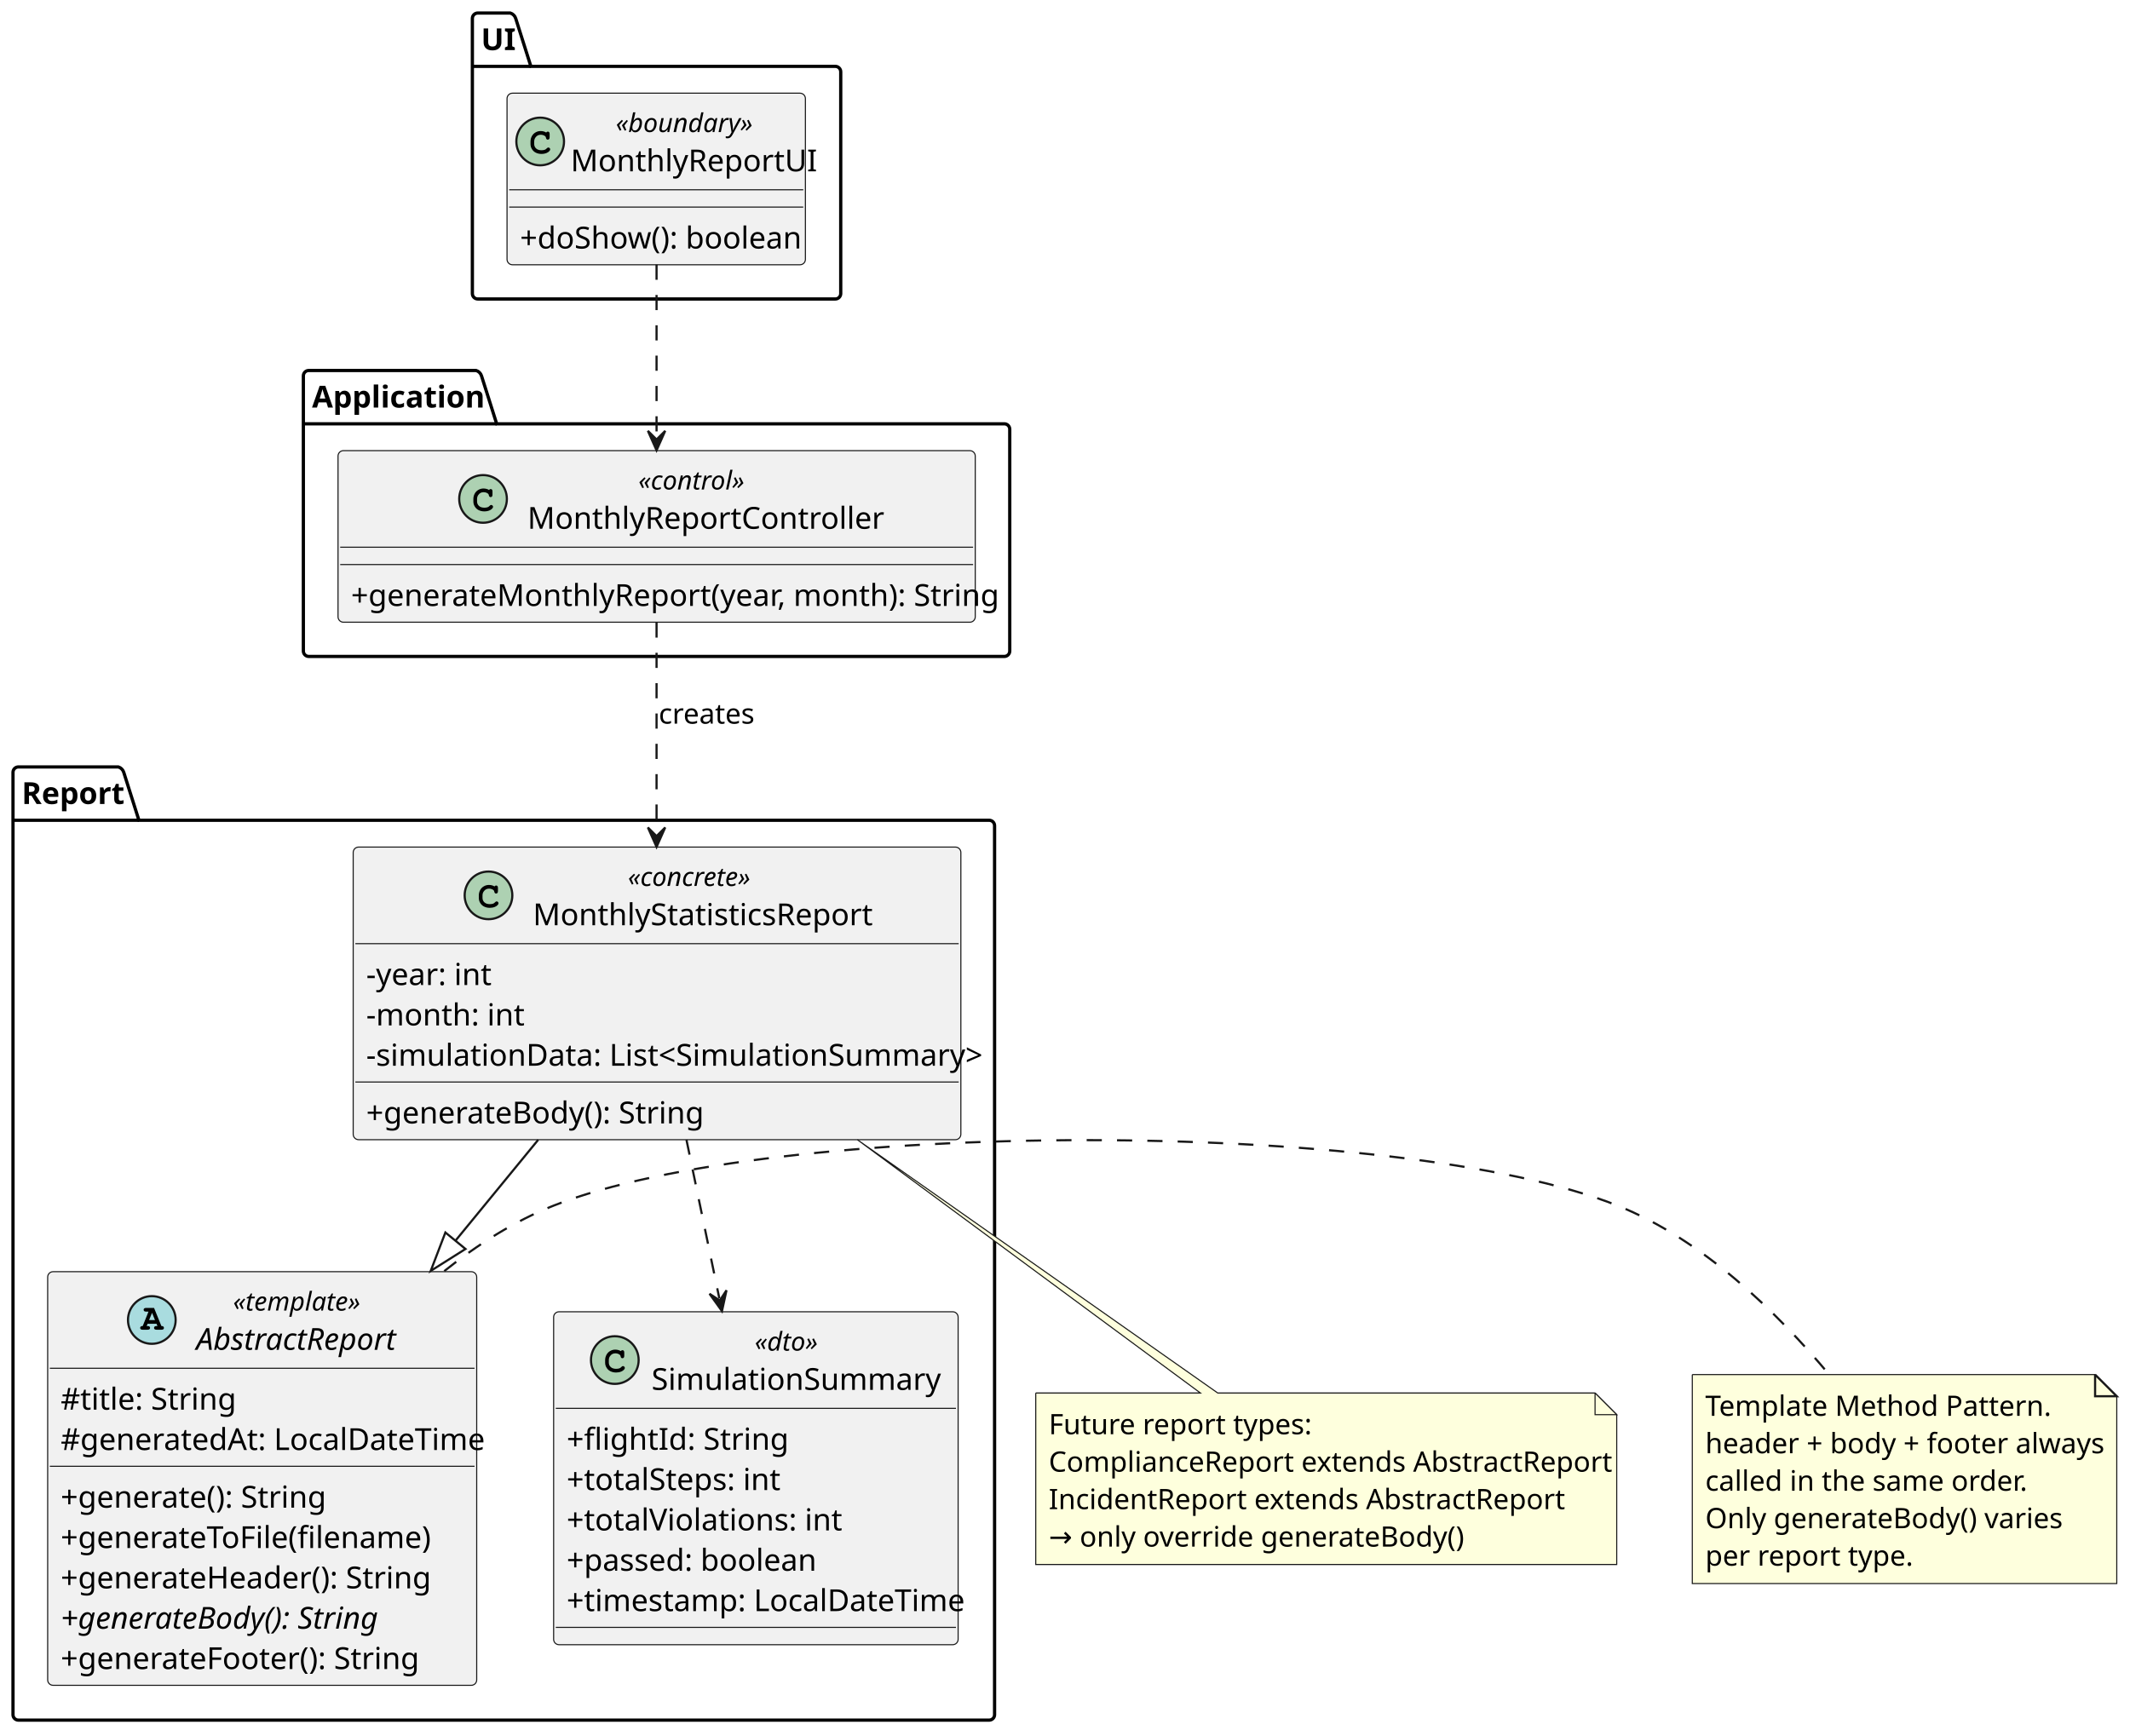
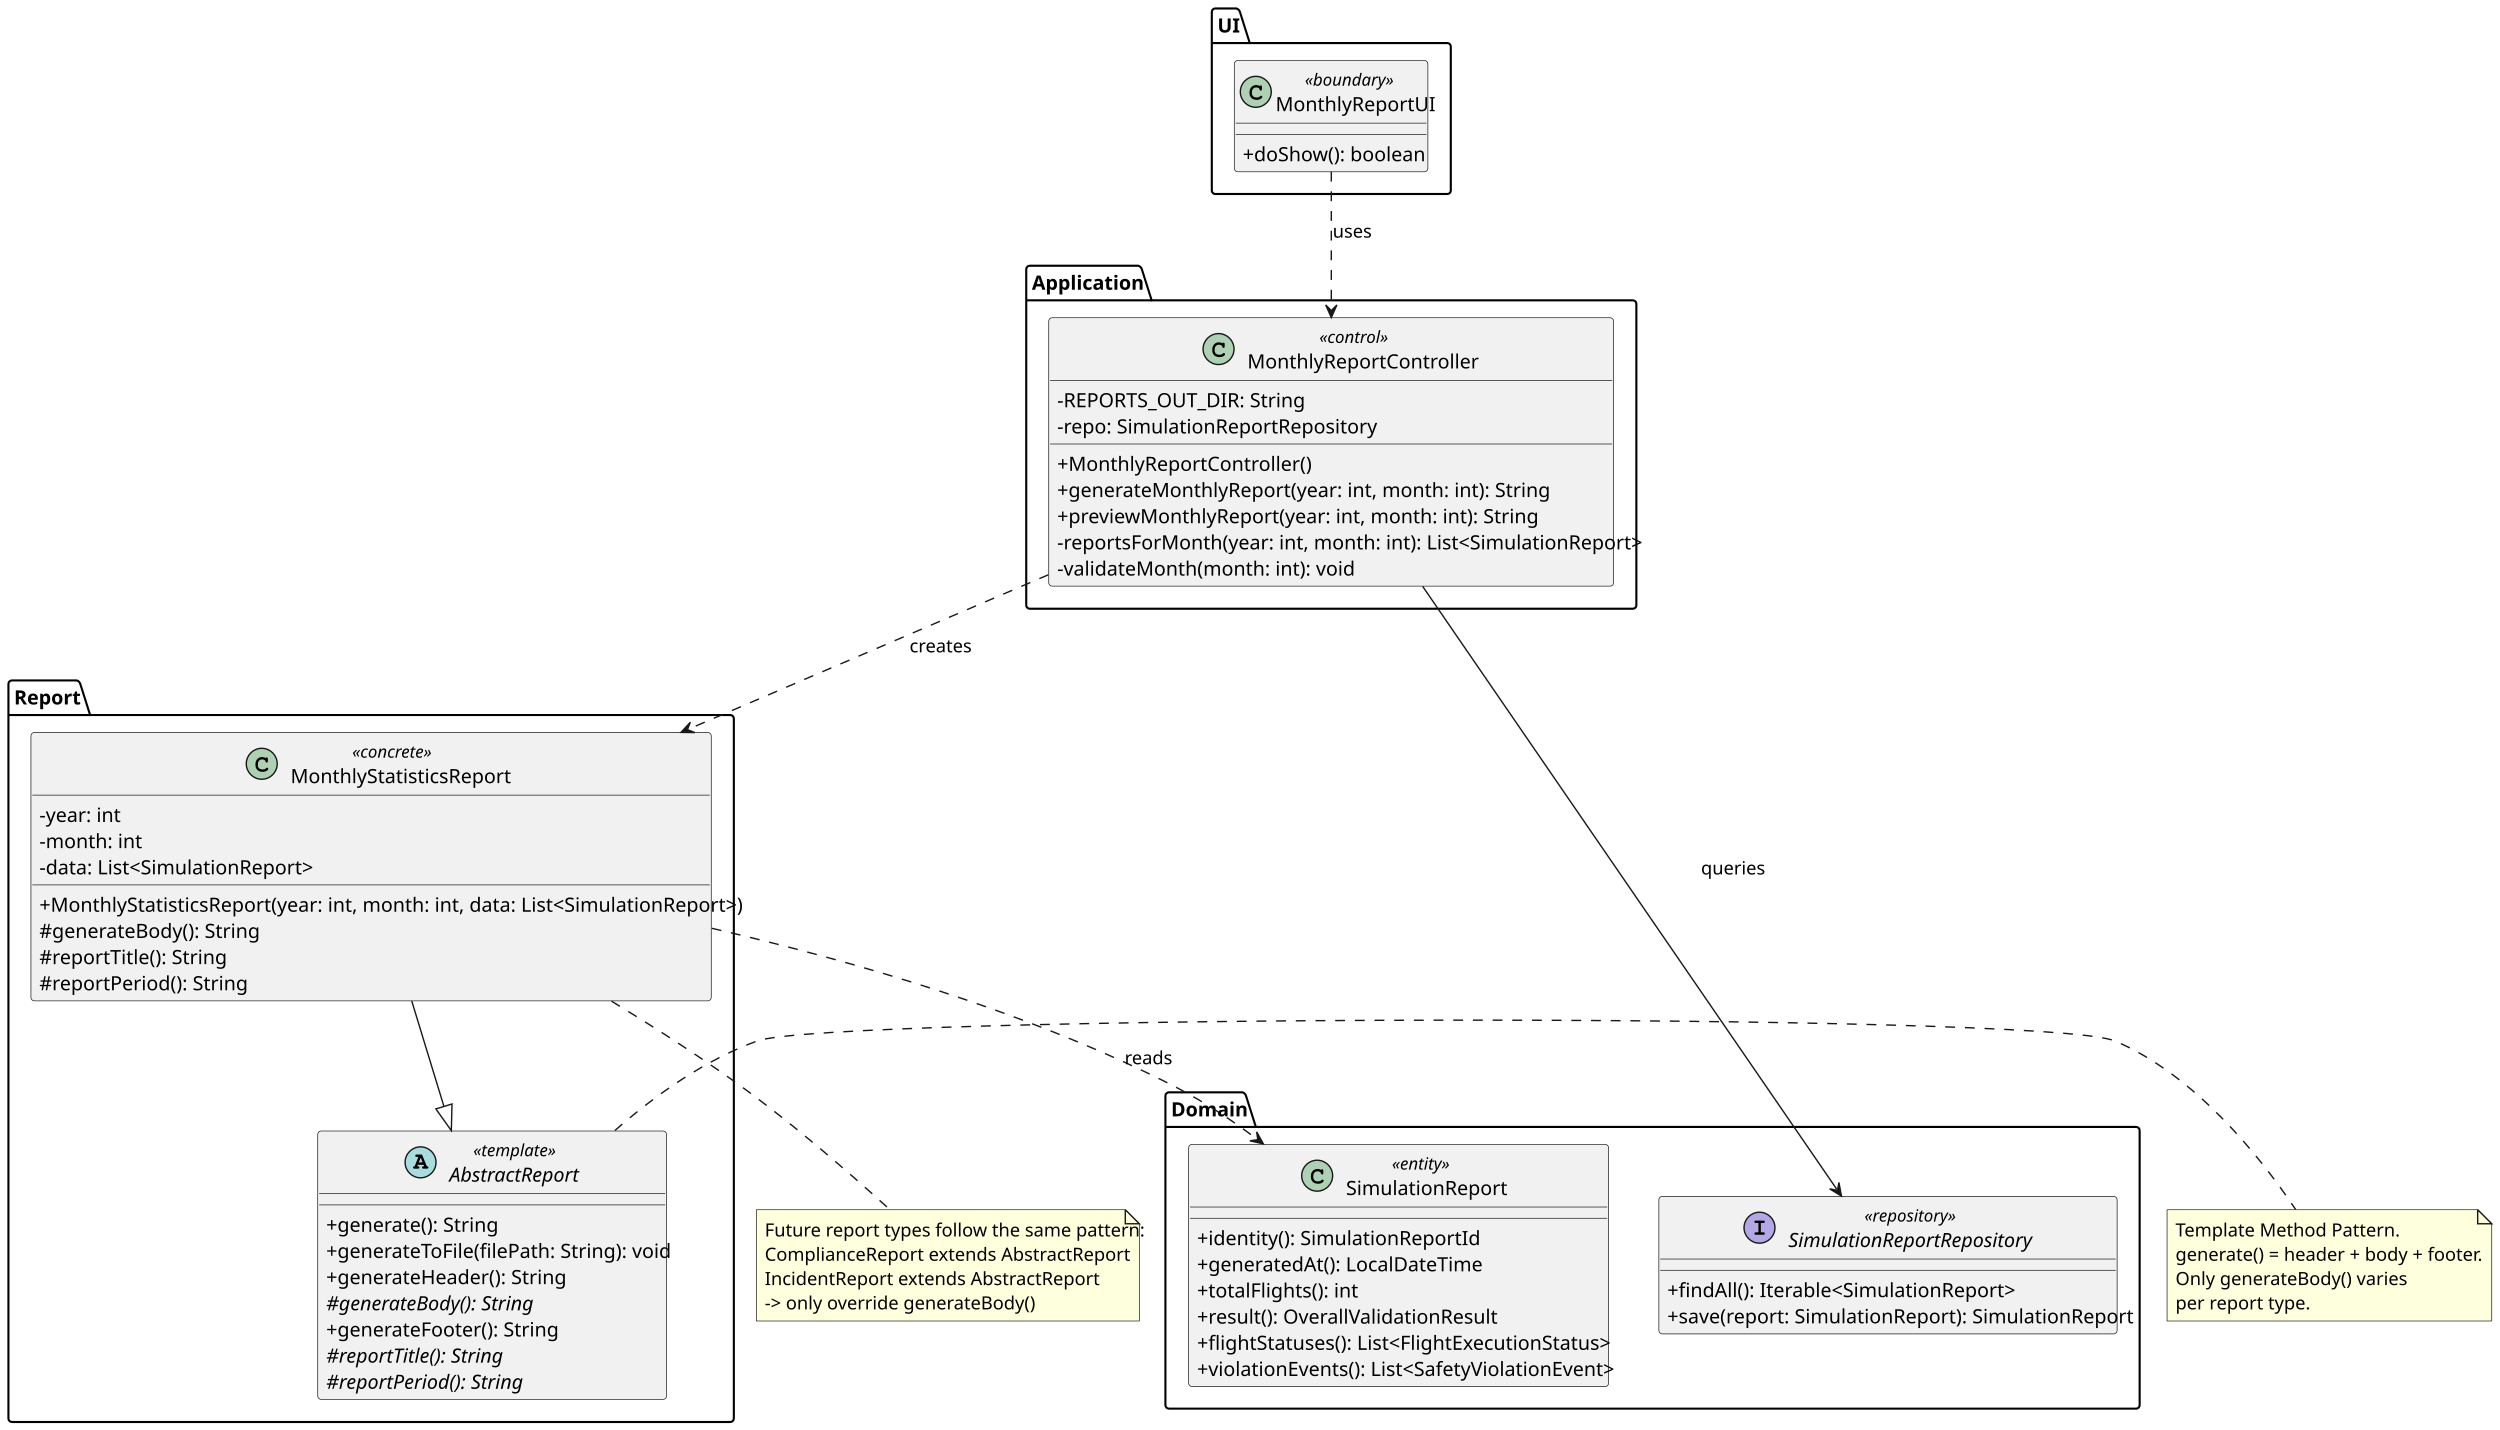
- <svg xmlns="http://www.w3.org/2000/svg" contentStyleType="text/css" data-diagram-type="CLASS" height="801px" preserveAspectRatio="none" style="width:983px;height:801px;background:#FFFFFF;" version="1.1" viewBox="0 0 983 801" width="983px" zoomAndPan="magnify">
+ <svg xmlns="http://www.w3.org/2000/svg" contentStyleType="text/css" data-diagram-type="CLASS" height="610.8px" preserveAspectRatio="none" style="width:1067px;height:610px;background:#FFFFFF;" version="1.1" viewBox="0 0 1067 610" width="1067.4px" zoomAndPan="magnify">
  <defs />
  <g>
    <g class="cluster" data-qualified-name="UI" data-source-line="3" id="ent0002">
-       <path d="M220.5,6.014 L235.5,6.014 A3.75,3.75 0 0 1 238,8.514 L245,30.635 L385.5,30.635 A2.5,2.5 0 0 1 388,33.135 L388,135.514 A2.5,2.5 0 0 1 385.5,138.014 L220.5,138.014 A2.5,2.5 0 0 1 218,135.514 L218,8.514 A2.5,2.5 0 0 1 220.5,6.014" fill="none" style="stroke:#000000;stroke-width:1.5;" />
-       <line style="stroke:#000000;stroke-width:1.5;" x1="218" x2="245" y1="30.635" y2="30.635" />
-       <text fill="#000000" font-family="sans-serif" font-size="14" font-weight="bold" lengthAdjust="spacing" textLength="14" x="222" y="23.121">UI</text>
+       <path d="M518.7,3.608 L527.7,3.608 A2.25,2.25 0 0 1 529.2,5.108 L533.4,18.381 L617.7,18.381 A1.5,1.5 0 0 1 619.2,19.881 L619.2,81.308 A1.5,1.5 0 0 1 617.7,82.808 L518.7,82.808 A1.5,1.5 0 0 1 517.2,81.308 L517.2,5.108 A1.5,1.5 0 0 1 518.7,3.608" fill="none" style="stroke:#000000;stroke-width:0.9;" />
+       <line style="stroke:#000000;stroke-width:0.9;" x1="517.2" x2="533.4" y1="18.381" y2="18.381" />
+       <text fill="#000000" font-family="sans-serif" font-size="8.4" font-weight="bold" lengthAdjust="spacing" textLength="8.4" x="519.6" y="13.873">UI</text>
    </g>
    <g class="cluster" data-qualified-name="Application" data-source-line="9" id="ent0004">
-       <path d="M142.5,171.014 L219.721,171.014 A3.75,3.75 0 0 1 222.221,173.514 L229.221,195.635 L463.5,195.635 A2.5,2.5 0 0 1 466,198.135 L466,300.514 A2.5,2.5 0 0 1 463.5,303.014 L142.5,303.014 A2.5,2.5 0 0 1 140,300.514 L140,173.514 A2.5,2.5 0 0 1 142.5,171.014" fill="none" style="stroke:#000000;stroke-width:1.5;" />
-       <line style="stroke:#000000;stroke-width:1.5;" x1="140" x2="229.221" y1="195.635" y2="195.635" />
-       <text fill="#000000" font-family="sans-serif" font-size="14" font-weight="bold" lengthAdjust="spacing" textLength="76.221" x="144" y="188.121">Application</text>
+       <path d="M439.5,113.408 L485.832,113.408 A2.25,2.25 0 0 1 487.332,114.908 L491.532,128.181 L696.9,128.181 A1.5,1.5 0 0 1 698.4,129.681 L698.4,258.308 A1.5,1.5 0 0 1 696.9,259.808 L439.5,259.808 A1.5,1.5 0 0 1 438,258.308 L438,114.908 A1.5,1.5 0 0 1 439.5,113.408" fill="none" style="stroke:#000000;stroke-width:0.9;" />
+       <line style="stroke:#000000;stroke-width:0.9;" x1="438" x2="491.532" y1="128.181" y2="128.181" />
+       <text fill="#000000" font-family="sans-serif" font-size="8.4" font-weight="bold" lengthAdjust="spacing" textLength="45.732" x="440.4" y="123.673">Application</text>
    </g>
-     <g class="cluster" data-qualified-name="Report" data-source-line="15" id="ent0006">
-       <path d="M8.5,354.014 L54.61,354.014 A3.75,3.75 0 0 1 57.11,356.514 L64.11,378.635 L456.5,378.635 A2.5,2.5 0 0 1 459,381.135 L459,791.514 A2.5,2.5 0 0 1 456.5,794.014 L8.5,794.014 A2.5,2.5 0 0 1 6,791.514 L6,356.514 A2.5,2.5 0 0 1 8.5,354.014" fill="none" style="stroke:#000000;stroke-width:1.5;" />
-       <line style="stroke:#000000;stroke-width:1.5;" x1="6" x2="64.11" y1="378.635" y2="378.635" />
-       <text fill="#000000" font-family="sans-serif" font-size="14" font-weight="bold" lengthAdjust="spacing" textLength="45.11" x="10" y="371.121">Report</text>
+     <g class="cluster" data-qualified-name="Report" data-source-line="21" id="ent0006">
+       <path d="M5.1,290.408 L32.766,290.408 A2.25,2.25 0 0 1 34.266,291.908 L38.466,305.181 L311.7,305.181 A1.5,1.5 0 0 1 313.2,306.681 L313.2,605.408 A1.5,1.5 0 0 1 311.7,606.908 L5.1,606.908 A1.5,1.5 0 0 1 3.6,605.408 L3.6,291.908 A1.5,1.5 0 0 1 5.1,290.408" fill="none" style="stroke:#000000;stroke-width:0.9;" />
+       <line style="stroke:#000000;stroke-width:0.9;" x1="3.6" x2="38.466" y1="305.181" y2="305.181" />
+       <text fill="#000000" font-family="sans-serif" font-size="8.4" font-weight="bold" lengthAdjust="spacing" textLength="27.066" x="6" y="300.673">Report</text>
+     </g>
+     <g class="cluster" data-qualified-name="Domain" data-source-line="43" id="ent0009">
+       <path d="M498.9,466.208 L530.303,466.208 A2.25,2.25 0 0 1 531.803,467.708 L536.003,480.981 L911.7,480.981 A1.5,1.5 0 0 1 913.2,482.481 L913.2,599.708 A1.5,1.5 0 0 1 911.7,601.208 L498.9,601.208 A1.5,1.5 0 0 1 497.4,599.708 L497.4,467.708 A1.5,1.5 0 0 1 498.9,466.208" fill="none" style="stroke:#000000;stroke-width:0.9;" />
+       <line style="stroke:#000000;stroke-width:0.9;" x1="497.4" x2="536.003" y1="480.981" y2="480.981" />
+       <text fill="#000000" font-family="sans-serif" font-size="8.4" font-weight="bold" lengthAdjust="spacing" textLength="30.803" x="499.8" y="476.473">Domain</text>
    </g>
    <g class="entity" data-qualified-name="UI.MonthlyReportUI" data-source-line="4" id="ent0003">
-       <rect fill="#F1F1F1" height="79.203" rx="2.5" ry="2.5" style="stroke:#181818;stroke-width:0.5;" width="137.699" x="234" y="43.014" />
-       <ellipse cx="249.296" cy="65.305" fill="#ADD1B2" rx="11" ry="11" style="stroke:#181818;stroke-width:1;" />
-       <path d="M252.062,61.18 Q252.218,60.961 252.406,60.852 Q252.593,60.742 252.812,60.742 Q253.187,60.742 253.421,61.008 Q253.656,61.258 253.656,61.867 L253.656,63.32 Q253.656,63.93 253.421,64.195 Q253.187,64.461 252.812,64.461 Q252.468,64.461 252.265,64.258 Q252.062,64.07 251.952,63.555 Q251.906,63.195 251.718,63.008 Q251.39,62.633 250.781,62.414 Q250.171,62.195 249.546,62.195 Q248.781,62.195 248.14,62.523 Q247.515,62.852 247.015,63.602 Q246.531,64.352 246.531,65.383 L246.531,66.477 Q246.531,67.711 247.421,68.539 Q248.312,69.352 249.906,69.352 Q250.843,69.352 251.499,69.102 Q251.89,68.945 252.312,68.508 Q252.577,68.242 252.718,68.164 Q252.874,68.086 253.077,68.086 Q253.406,68.086 253.656,68.352 Q253.921,68.602 253.921,68.945 Q253.921,69.289 253.577,69.695 Q253.077,70.273 252.281,70.602 Q251.202,71.055 249.906,71.055 Q248.39,71.055 247.187,70.43 Q246.202,69.93 245.515,68.867 Q244.827,67.789 244.827,66.508 L244.827,65.352 Q244.827,64.023 245.437,62.883 Q246.062,61.727 247.156,61.117 Q248.249,60.492 249.484,60.492 Q250.218,60.492 250.859,60.664 Q251.515,60.82 252.062,61.18 Z " fill="#000000" />
-       <text fill="#000000" font-family="sans-serif" font-size="12" font-style="italic" lengthAdjust="spacing" textLength="63.387" x="284.189" y="60.963">«boundary»</text>
-       <text fill="#000000" font-family="sans-serif" font-size="14" lengthAdjust="spacing" textLength="105.041" x="263.362" y="79.082">MonthlyReportUI</text>
-       <line style="stroke:#181818;stroke-width:0.5;" x1="235" x2="370.699" y1="87.596" y2="87.596" />
-       <line style="stroke:#181818;stroke-width:0.5;" x1="235" x2="370.699" y1="95.596" y2="95.596" />
-       <text fill="#000000" font-family="sans-serif" font-size="14" lengthAdjust="spacing" textLength="125.699" x="240" y="114.703">+doShow(): boolean</text>
+       <rect fill="#F1F1F1" height="47.522" rx="1.5" ry="1.5" style="stroke:#181818;stroke-width:0.3;" width="82.62" x="526.8" y="25.808" />
+       <ellipse cx="535.978" cy="39.183" fill="#ADD1B2" rx="6.6" ry="6.6" style="stroke:#181818;stroke-width:0.6;" />
+       <path d="M537.637,36.708 Q537.731,36.577 537.843,36.511 Q537.956,36.445 538.087,36.445 Q538.312,36.445 538.453,36.605 Q538.593,36.755 538.593,37.12 L538.593,37.992 Q538.593,38.358 538.453,38.517 Q538.312,38.677 538.087,38.677 Q537.881,38.677 537.759,38.555 Q537.637,38.442 537.572,38.133 Q537.543,37.917 537.431,37.805 Q537.234,37.58 536.868,37.448 Q536.503,37.317 536.128,37.317 Q535.668,37.317 535.284,37.514 Q534.909,37.711 534.609,38.161 Q534.318,38.611 534.318,39.23 L534.318,39.886 Q534.318,40.627 534.853,41.123 Q535.387,41.611 536.343,41.611 Q536.906,41.611 537.3,41.461 Q537.534,41.367 537.787,41.105 Q537.947,40.945 538.031,40.898 Q538.125,40.852 538.246,40.852 Q538.443,40.852 538.593,41.011 Q538.753,41.161 538.753,41.367 Q538.753,41.573 538.547,41.817 Q538.246,42.164 537.768,42.361 Q537.121,42.633 536.343,42.633 Q535.434,42.633 534.712,42.258 Q534.121,41.958 533.709,41.32 Q533.297,40.673 533.297,39.905 L533.297,39.211 Q533.297,38.414 533.662,37.73 Q534.037,37.036 534.693,36.67 Q535.35,36.295 536.09,36.295 Q536.531,36.295 536.915,36.398 Q537.309,36.492 537.637,36.708 Z " fill="#000000" />
+       <text fill="#000000" font-family="sans-serif" font-size="7.2" font-style="italic" lengthAdjust="spacing" textLength="38.032" x="556.913" y="36.578">«boundary»</text>
+       <text fill="#000000" font-family="sans-serif" font-size="8.4" lengthAdjust="spacing" textLength="63.025" x="544.417" y="47.449">MonthlyReportUI</text>
+       <line style="stroke:#181818;stroke-width:0.3;" x1="527.4" x2="608.819" y1="52.557" y2="52.557" />
+       <line style="stroke:#181818;stroke-width:0.3;" x1="527.4" x2="608.819" y1="57.357" y2="57.357" />
+       <text fill="#000000" font-family="sans-serif" font-size="8.4" lengthAdjust="spacing" textLength="75.419" x="530.4" y="68.822">+doShow(): boolean</text>
    </g>
    <g class="entity" data-qualified-name="Application.MonthlyReportController" data-source-line="10" id="ent0005">
-       <rect fill="#F1F1F1" height="79.203" rx="2.5" ry="2.5" style="stroke:#181818;stroke-width:0.5;" width="294.085" x="156" y="208.014" />
-       <ellipse cx="222.927" cy="230.305" fill="#ADD1B2" rx="11" ry="11" style="stroke:#181818;stroke-width:1;" />
-       <path d="M225.693,226.18 Q225.849,225.961 226.037,225.852 Q226.224,225.742 226.443,225.742 Q226.818,225.742 227.052,226.008 Q227.287,226.258 227.287,226.867 L227.287,228.32 Q227.287,228.93 227.052,229.195 Q226.818,229.461 226.443,229.461 Q226.099,229.461 225.896,229.258 Q225.693,229.07 225.583,228.555 Q225.537,228.195 225.349,228.008 Q225.021,227.633 224.412,227.414 Q223.802,227.195 223.177,227.195 Q222.412,227.195 221.771,227.523 Q221.146,227.852 220.646,228.602 Q220.162,229.352 220.162,230.383 L220.162,231.477 Q220.162,232.711 221.052,233.539 Q221.943,234.352 223.537,234.352 Q224.474,234.352 225.13,234.102 Q225.521,233.945 225.943,233.508 Q226.208,233.242 226.349,233.164 Q226.505,233.086 226.708,233.086 Q227.037,233.086 227.287,233.352 Q227.552,233.602 227.552,233.945 Q227.552,234.289 227.208,234.695 Q226.708,235.273 225.912,235.602 Q224.833,236.055 223.537,236.055 Q222.021,236.055 220.818,235.43 Q219.833,234.93 219.146,233.867 Q218.458,232.789 218.458,231.508 L218.458,230.352 Q218.458,229.023 219.068,227.883 Q219.693,226.727 220.787,226.117 Q221.88,225.492 223.115,225.492 Q223.849,225.492 224.49,225.664 Q225.146,225.82 225.693,226.18 Z " fill="#000000" />
-       <text fill="#000000" font-family="sans-serif" font-size="12" font-style="italic" lengthAdjust="spacing" textLength="49.365" x="294.61" y="225.963">«control»</text>
-       <text fill="#000000" font-family="sans-serif" font-size="14" lengthAdjust="spacing" textLength="151.731" x="243.427" y="244.082">MonthlyReportController</text>
-       <line style="stroke:#181818;stroke-width:0.5;" x1="157" x2="449.085" y1="252.596" y2="252.596" />
-       <line style="stroke:#181818;stroke-width:0.5;" x1="157" x2="449.085" y1="260.596" y2="260.596" />
-       <text fill="#000000" font-family="sans-serif" font-size="14" lengthAdjust="spacing" textLength="282.085" x="162" y="279.703">+generateMonthlyReport(year, month): String</text>
+       <rect fill="#F1F1F1" height="114.558" rx="1.5" ry="1.5" style="stroke:#181818;stroke-width:0.3;" width="241.096" x="447.6" y="135.608" />
+       <ellipse cx="520.079" cy="148.983" fill="#ADD1B2" rx="6.6" ry="6.6" style="stroke:#181818;stroke-width:0.6;" />
+       <path d="M521.738,146.508 Q521.832,146.377 521.944,146.311 Q522.057,146.245 522.188,146.245 Q522.413,146.245 522.554,146.405 Q522.694,146.555 522.694,146.92 L522.694,147.792 Q522.694,148.158 522.554,148.317 Q522.413,148.477 522.188,148.477 Q521.982,148.477 521.86,148.355 Q521.738,148.242 521.673,147.933 Q521.644,147.717 521.532,147.605 Q521.335,147.38 520.969,147.248 Q520.604,147.117 520.229,147.117 Q519.769,147.117 519.385,147.314 Q519.01,147.511 518.71,147.961 Q518.419,148.411 518.419,149.03 L518.419,149.686 Q518.419,150.427 518.954,150.923 Q519.488,151.411 520.444,151.411 Q521.007,151.411 521.401,151.261 Q521.635,151.167 521.888,150.905 Q522.048,150.745 522.132,150.698 Q522.226,150.652 522.347,150.652 Q522.544,150.652 522.694,150.811 Q522.854,150.961 522.854,151.167 Q522.854,151.373 522.648,151.617 Q522.347,151.964 521.869,152.161 Q521.222,152.433 520.444,152.433 Q519.535,152.433 518.813,152.058 Q518.222,151.758 517.81,151.12 Q517.398,150.473 517.398,149.705 L517.398,149.011 Q517.398,148.214 517.763,147.53 Q518.138,146.836 518.794,146.47 Q519.451,146.095 520.191,146.095 Q520.632,146.095 521.016,146.198 Q521.41,146.292 521.738,146.508 Z " fill="#000000" />
+       <text fill="#000000" font-family="sans-serif" font-size="7.2" font-style="italic" lengthAdjust="spacing" textLength="29.619" x="563.088" y="146.378">«control»</text>
+       <text fill="#000000" font-family="sans-serif" font-size="8.4" lengthAdjust="spacing" textLength="91.038" x="532.379" y="157.249">MonthlyReportController</text>
+       <line style="stroke:#181818;stroke-width:0.3;" x1="448.2" x2="688.096" y1="162.357" y2="162.357" />
+       <text fill="#000000" font-family="sans-serif" font-size="8.4" lengthAdjust="spacing" textLength="111.554" x="451.2" y="173.822">-REPORTS_OUT_DIR: String</text>
+       <text fill="#000000" font-family="sans-serif" font-size="8.4" lengthAdjust="spacing" textLength="128.859" x="451.2" y="184.994">-repo: SimulationReportRepository</text>
+       <line style="stroke:#181818;stroke-width:0.3;" x1="448.2" x2="688.096" y1="189.503" y2="189.503" />
+       <text fill="#000000" font-family="sans-serif" font-size="8.4" lengthAdjust="spacing" textLength="101.538" x="451.2" y="200.967">+MonthlyReportController()</text>
+       <text fill="#000000" font-family="sans-serif" font-size="8.4" lengthAdjust="spacing" textLength="196.329" x="451.2" y="212.14">+generateMonthlyReport(year: int, month: int): String</text>
+       <text fill="#000000" font-family="sans-serif" font-size="8.4" lengthAdjust="spacing" textLength="192.113" x="451.2" y="223.312">+previewMonthlyReport(year: int, month: int): String</text>
+       <text fill="#000000" font-family="sans-serif" font-size="8.4" lengthAdjust="spacing" textLength="233.896" x="451.2" y="234.485">-reportsForMonth(year: int, month: int): List&lt;SimulationReport&gt;</text>
+       <text fill="#000000" font-family="sans-serif" font-size="8.4" lengthAdjust="spacing" textLength="117.653" x="451.2" y="245.658">-validateMonth(month: int): void</text>
    </g>
-     <g class="entity" data-qualified-name="Report.AbstractReport" data-source-line="16" id="ent0007">
-       <rect fill="#F1F1F1" height="190.93" rx="2.5" ry="2.5" style="stroke:#181818;stroke-width:0.5;" width="197.999" x="22" y="587.014" />
-       <ellipse cx="70.064" cy="609.305" fill="#A9DCDF" rx="11" ry="11" style="stroke:#181818;stroke-width:1;" />
-       <path d="M72.251,611.07 L68.11,611.07 L67.689,612.102 L68.11,612.102 Q68.72,612.102 68.985,612.336 Q69.251,612.57 69.251,612.961 Q69.251,613.336 68.985,613.57 Q68.72,613.805 68.11,613.805 L65.814,613.805 Q65.204,613.805 64.954,613.57 Q64.689,613.336 64.689,612.945 Q64.689,612.57 64.97,612.336 Q65.235,612.086 65.86,612.102 L68.532,605.445 L67.423,605.445 Q66.814,605.445 66.548,605.211 Q66.282,604.977 66.282,604.586 Q66.282,604.211 66.548,603.977 Q66.814,603.742 67.423,603.742 L71.095,603.742 L74.485,612.102 Q75.079,612.102 75.267,612.242 Q75.657,612.508 75.657,612.961 Q75.657,613.336 75.392,613.57 Q75.142,613.805 74.532,613.805 L72.235,613.805 Q71.626,613.805 71.36,613.57 Q71.095,613.336 71.095,612.945 Q71.095,612.57 71.36,612.336 Q71.626,612.102 72.235,612.102 L72.657,612.102 L72.251,611.07 Z M71.532,609.367 L70.173,605.992 L68.798,609.367 L71.532,609.367 Z " fill="#000000" />
-       <text fill="#000000" font-family="sans-serif" font-size="12" font-style="italic" lengthAdjust="spacing" textLength="59.373" x="107.563" y="604.963">«template»</text>
-       <text fill="#000000" font-family="sans-serif" font-size="14" font-style="italic" lengthAdjust="spacing" textLength="93.372" x="90.564" y="623.082">AbstractReport</text>
-       <line style="stroke:#181818;stroke-width:0.5;" x1="23" x2="218.999" y1="631.596" y2="631.596" />
-       <text fill="#000000" font-family="sans-serif" font-size="14" lengthAdjust="spacing" textLength="73.924" x="28" y="650.703">#title: String</text>
-       <text fill="#000000" font-family="sans-serif" font-size="14" lengthAdjust="spacing" textLength="185.999" x="28" y="669.324">#generatedAt: LocalDateTime</text>
-       <line style="stroke:#181818;stroke-width:0.5;" x1="23" x2="218.999" y1="676.838" y2="676.838" />
-       <text fill="#000000" font-family="sans-serif" font-size="14" lengthAdjust="spacing" textLength="117.12" x="28" y="695.945">+generate(): String</text>
-       <text fill="#000000" font-family="sans-serif" font-size="14" lengthAdjust="spacing" textLength="164.582" x="28" y="714.566">+generateToFile(filename)</text>
-       <text fill="#000000" font-family="sans-serif" font-size="14" lengthAdjust="spacing" textLength="163.037" x="28" y="733.188">+generateHeader(): String</text>
-       <text fill="#000000" font-family="sans-serif" font-size="14" font-style="italic" lengthAdjust="spacing" textLength="149.03" x="28" y="751.809">+generateBody(): String</text>
-       <text fill="#000000" font-family="sans-serif" font-size="14" lengthAdjust="spacing" textLength="157.582" x="28" y="770.43">+generateFooter(): String</text>
+     <g class="entity" data-qualified-name="Report.AbstractReport" data-source-line="22" id="ent0007">
+       <rect fill="#F1F1F1" height="114.558" rx="1.5" ry="1.5" style="stroke:#181818;stroke-width:0.3;" width="148.905" x="135.6" y="482.708" />
+       <ellipse cx="179.491" cy="496.083" fill="#A9DCDF" rx="6.6" ry="6.6" style="stroke:#181818;stroke-width:0.6;" />
+       <path d="M180.803,497.142 L178.319,497.142 L178.066,497.761 L178.319,497.761 Q178.685,497.761 178.844,497.902 Q179.003,498.042 179.003,498.277 Q179.003,498.502 178.844,498.642 Q178.685,498.783 178.319,498.783 L176.941,498.783 Q176.575,498.783 176.425,498.642 Q176.266,498.502 176.266,498.267 Q176.266,498.042 176.435,497.902 Q176.594,497.752 176.969,497.761 L178.572,493.767 L177.906,493.767 Q177.541,493.767 177.381,493.627 Q177.222,493.486 177.222,493.252 Q177.222,493.027 177.381,492.886 Q177.541,492.745 177.906,492.745 L180.11,492.745 L182.144,497.761 Q182.5,497.761 182.613,497.845 Q182.847,498.005 182.847,498.277 Q182.847,498.502 182.688,498.642 Q182.538,498.783 182.172,498.783 L180.794,498.783 Q180.428,498.783 180.269,498.642 Q180.11,498.502 180.11,498.267 Q180.11,498.042 180.269,497.902 Q180.428,497.761 180.794,497.761 L181.047,497.761 L180.803,497.142 Z M180.372,496.12 L179.556,494.095 L178.731,496.12 L180.372,496.12 Z " fill="#000000" />
+       <text fill="#000000" font-family="sans-serif" font-size="7.2" font-style="italic" lengthAdjust="spacing" textLength="35.624" x="201.99" y="493.478">«template»</text>
+       <text fill="#000000" font-family="sans-serif" font-size="8.4" font-style="italic" lengthAdjust="spacing" textLength="56.023" x="191.791" y="504.349">AbstractReport</text>
+       <line style="stroke:#181818;stroke-width:0.3;" x1="136.2" x2="283.905" y1="509.457" y2="509.457" />
+       <line style="stroke:#181818;stroke-width:0.3;" x1="136.2" x2="283.905" y1="514.257" y2="514.257" />
+       <text fill="#000000" font-family="sans-serif" font-size="8.4" lengthAdjust="spacing" textLength="70.272" x="139.2" y="525.722">+generate(): String</text>
+       <text fill="#000000" font-family="sans-serif" font-size="8.4" lengthAdjust="spacing" textLength="141.705" x="139.2" y="536.894">+generateToFile(filePath: String): void</text>
+       <text fill="#000000" font-family="sans-serif" font-size="8.4" lengthAdjust="spacing" textLength="97.822" x="139.2" y="548.067">+generateHeader(): String</text>
+       <text fill="#000000" font-family="sans-serif" font-size="8.4" font-style="italic" lengthAdjust="spacing" textLength="89.184" x="139.2" y="559.24">#generateBody(): String</text>
+       <text fill="#000000" font-family="sans-serif" font-size="8.4" lengthAdjust="spacing" textLength="94.549" x="139.2" y="570.413">+generateFooter(): String</text>
+       <text fill="#000000" font-family="sans-serif" font-size="8.4" font-style="italic" lengthAdjust="spacing" textLength="74.689" x="139.2" y="581.585">#reportTitle(): String</text>
+       <text fill="#000000" font-family="sans-serif" font-size="8.4" font-style="italic" lengthAdjust="spacing" textLength="83.102" x="139.2" y="592.758">#reportPeriod(): String</text>
    </g>
-     <g class="entity" data-qualified-name="Report.MonthlyStatisticsReport" data-source-line="25" id="ent0008">
-       <rect fill="#F1F1F1" height="135.066" rx="2.5" ry="2.5" style="stroke:#181818;stroke-width:0.5;" width="280.44" x="163" y="391.014" />
-       <ellipse cx="225.443" cy="413.305" fill="#ADD1B2" rx="11" ry="11" style="stroke:#181818;stroke-width:1;" />
-       <path d="M228.208,409.18 Q228.365,408.961 228.552,408.852 Q228.74,408.742 228.958,408.742 Q229.333,408.742 229.568,409.008 Q229.802,409.258 229.802,409.867 L229.802,411.32 Q229.802,411.93 229.568,412.195 Q229.333,412.461 228.958,412.461 Q228.615,412.461 228.412,412.258 Q228.208,412.07 228.099,411.555 Q228.052,411.195 227.865,411.008 Q227.537,410.633 226.927,410.414 Q226.318,410.195 225.693,410.195 Q224.927,410.195 224.287,410.523 Q223.662,410.852 223.162,411.602 Q222.677,412.352 222.677,413.383 L222.677,414.477 Q222.677,415.711 223.568,416.539 Q224.458,417.352 226.052,417.352 Q226.99,417.352 227.646,417.102 Q228.037,416.945 228.458,416.508 Q228.724,416.242 228.865,416.164 Q229.021,416.086 229.224,416.086 Q229.552,416.086 229.802,416.352 Q230.068,416.602 230.068,416.945 Q230.068,417.289 229.724,417.695 Q229.224,418.273 228.427,418.602 Q227.349,419.055 226.052,419.055 Q224.537,419.055 223.333,418.43 Q222.349,417.93 221.662,416.867 Q220.974,415.789 220.974,414.508 L220.974,413.352 Q220.974,412.023 221.583,410.883 Q222.208,409.727 223.302,409.117 Q224.396,408.492 225.63,408.492 Q226.365,408.492 227.005,408.664 Q227.662,408.82 228.208,409.18 Z " fill="#000000" />
-       <text fill="#000000" font-family="sans-serif" font-size="12" font-style="italic" lengthAdjust="spacing" textLength="59.373" x="289.784" y="408.963">«concrete»</text>
-       <text fill="#000000" font-family="sans-serif" font-size="14" lengthAdjust="spacing" textLength="147.055" x="245.943" y="427.082">MonthlyStatisticsReport</text>
-       <line style="stroke:#181818;stroke-width:0.5;" x1="164" x2="442.44" y1="435.596" y2="435.596" />
-       <text fill="#000000" font-family="sans-serif" font-size="14" lengthAdjust="spacing" textLength="54.462" x="169" y="454.703">-year: int</text>
-       <text fill="#000000" font-family="sans-serif" font-size="14" lengthAdjust="spacing" textLength="66.138" x="169" y="473.324">-month: int</text>
-       <text fill="#000000" font-family="sans-serif" font-size="14" lengthAdjust="spacing" textLength="268.44" x="169" y="491.945">-simulationData: List&lt;SimulationSummary&gt;</text>
-       <line style="stroke:#181818;stroke-width:0.5;" x1="164" x2="442.44" y1="499.459" y2="499.459" />
-       <text fill="#000000" font-family="sans-serif" font-size="14" lengthAdjust="spacing" textLength="149.03" x="169" y="518.566">+generateBody(): String</text>
+     <g class="entity" data-qualified-name="Report.MonthlyStatisticsReport" data-source-line="32" id="ent0008">
+       <rect fill="#F1F1F1" height="114.558" rx="1.5" ry="1.5" style="stroke:#181818;stroke-width:0.3;" width="290.364" x="13.2" y="312.608" />
+       <ellipse cx="111.715" cy="325.983" fill="#ADD1B2" rx="6.6" ry="6.6" style="stroke:#181818;stroke-width:0.6;" />
+       <path d="M113.375,323.508 Q113.469,323.377 113.581,323.311 Q113.694,323.245 113.825,323.245 Q114.05,323.245 114.19,323.405 Q114.331,323.555 114.331,323.92 L114.331,324.792 Q114.331,325.158 114.19,325.317 Q114.05,325.477 113.825,325.477 Q113.619,325.477 113.497,325.355 Q113.375,325.242 113.309,324.933 Q113.281,324.717 113.169,324.605 Q112.972,324.38 112.606,324.248 Q112.24,324.117 111.865,324.117 Q111.406,324.117 111.022,324.314 Q110.647,324.511 110.347,324.961 Q110.056,325.411 110.056,326.03 L110.056,326.686 Q110.056,327.427 110.59,327.923 Q111.125,328.411 112.081,328.411 Q112.644,328.411 113.037,328.261 Q113.272,328.167 113.525,327.905 Q113.684,327.745 113.769,327.698 Q113.862,327.652 113.984,327.652 Q114.181,327.652 114.331,327.811 Q114.49,327.961 114.49,328.167 Q114.49,328.373 114.284,328.617 Q113.984,328.964 113.506,329.161 Q112.859,329.433 112.081,329.433 Q111.172,329.433 110.45,329.058 Q109.859,328.758 109.447,328.12 Q109.034,327.473 109.034,326.705 L109.034,326.011 Q109.034,325.214 109.4,324.53 Q109.775,323.836 110.431,323.47 Q111.087,323.095 111.828,323.095 Q112.269,323.095 112.653,323.198 Q113.047,323.292 113.375,323.508 Z " fill="#000000" />
+       <text fill="#000000" font-family="sans-serif" font-size="7.2" font-style="italic" lengthAdjust="spacing" textLength="35.624" x="150.32" y="323.378">«concrete»</text>
+       <text fill="#000000" font-family="sans-serif" font-size="8.4" lengthAdjust="spacing" textLength="88.233" x="124.015" y="334.249">MonthlyStatisticsReport</text>
+       <line style="stroke:#181818;stroke-width:0.3;" x1="13.8" x2="302.964" y1="339.357" y2="339.357" />
+       <text fill="#000000" font-family="sans-serif" font-size="8.4" lengthAdjust="spacing" textLength="32.677" x="16.8" y="350.822">-year: int</text>
+       <text fill="#000000" font-family="sans-serif" font-size="8.4" lengthAdjust="spacing" textLength="39.683" x="16.8" y="361.995">-month: int</text>
+       <text fill="#000000" font-family="sans-serif" font-size="8.4" lengthAdjust="spacing" textLength="111.128" x="16.8" y="373.167">-data: List&lt;SimulationReport&gt;</text>
+       <line style="stroke:#181818;stroke-width:0.3;" x1="13.8" x2="302.964" y1="377.675" y2="377.675" />
+       <text fill="#000000" font-family="sans-serif" font-size="8.4" lengthAdjust="spacing" textLength="283.164" x="16.8" y="389.14">+MonthlyStatisticsReport(year: int, month: int, data: List&lt;SimulationReport&gt;)</text>
+       <text fill="#000000" font-family="sans-serif" font-size="8.4" lengthAdjust="spacing" textLength="89.184" x="16.8" y="400.312">#generateBody(): String</text>
+       <text fill="#000000" font-family="sans-serif" font-size="8.4" lengthAdjust="spacing" textLength="74.689" x="16.8" y="411.485">#reportTitle(): String</text>
+       <text fill="#000000" font-family="sans-serif" font-size="8.4" lengthAdjust="spacing" textLength="83.102" x="16.8" y="422.658">#reportPeriod(): String</text>
    </g>
-     <g class="entity" data-qualified-name="Report.SimulationSummary" data-source-line="31" id="ent0009">
-       <rect fill="#F1F1F1" height="153.688" rx="2.5" ry="2.5" style="stroke:#181818;stroke-width:0.5;" width="186.679" x="255.5" y="605.514" />
-       <ellipse cx="283.738" cy="627.805" fill="#ADD1B2" rx="11" ry="11" style="stroke:#181818;stroke-width:1;" />
-       <path d="M286.503,623.68 Q286.659,623.461 286.847,623.352 Q287.034,623.242 287.253,623.242 Q287.628,623.242 287.863,623.508 Q288.097,623.758 288.097,624.367 L288.097,625.82 Q288.097,626.43 287.863,626.695 Q287.628,626.961 287.253,626.961 Q286.909,626.961 286.706,626.758 Q286.503,626.57 286.394,626.055 Q286.347,625.695 286.159,625.508 Q285.831,625.133 285.222,624.914 Q284.613,624.695 283.988,624.695 Q283.222,624.695 282.581,625.023 Q281.956,625.352 281.456,626.102 Q280.972,626.852 280.972,627.883 L280.972,628.977 Q280.972,630.211 281.863,631.039 Q282.753,631.852 284.347,631.852 Q285.284,631.852 285.941,631.602 Q286.331,631.445 286.753,631.008 Q287.019,630.742 287.159,630.664 Q287.316,630.586 287.519,630.586 Q287.847,630.586 288.097,630.852 Q288.363,631.102 288.363,631.445 Q288.363,631.789 288.019,632.195 Q287.519,632.773 286.722,633.102 Q285.644,633.555 284.347,633.555 Q282.831,633.555 281.628,632.93 Q280.644,632.43 279.956,631.367 Q279.269,630.289 279.269,629.008 L279.269,627.852 Q279.269,626.523 279.878,625.383 Q280.503,624.227 281.597,623.617 Q282.691,622.992 283.925,622.992 Q284.659,622.992 285.3,623.164 Q285.956,623.32 286.503,623.68 Z " fill="#000000" />
-       <text fill="#000000" font-family="sans-serif" font-size="12" font-style="italic" lengthAdjust="spacing" textLength="30.029" x="348.296" y="623.463">«dto»</text>
-       <text fill="#000000" font-family="sans-serif" font-size="14" lengthAdjust="spacing" textLength="125.262" x="300.679" y="641.582">SimulationSummary</text>
-       <line style="stroke:#181818;stroke-width:0.5;" x1="256.5" x2="441.179" y1="650.096" y2="650.096" />
-       <text fill="#000000" font-family="sans-serif" font-size="14" lengthAdjust="spacing" textLength="93.775" x="261.5" y="669.203">+flightId: String</text>
-       <text fill="#000000" font-family="sans-serif" font-size="14" lengthAdjust="spacing" textLength="93.003" x="261.5" y="687.824">+totalSteps: int</text>
-       <text fill="#000000" font-family="sans-serif" font-size="14" lengthAdjust="spacing" textLength="117.906" x="261.5" y="706.445">+totalViolations: int</text>
-       <text fill="#000000" font-family="sans-serif" font-size="14" lengthAdjust="spacing" textLength="110.927" x="261.5" y="725.066">+passed: boolean</text>
-       <text fill="#000000" font-family="sans-serif" font-size="14" lengthAdjust="spacing" textLength="174.679" x="261.5" y="743.688">+timestamp: LocalDateTime</text>
-       <line style="stroke:#181818;stroke-width:0.5;" x1="256.5" x2="441.179" y1="751.201" y2="751.201" />
+     <g class="entity" data-qualified-name="Domain.SimulationReport" data-source-line="44" id="ent0010">
+       <rect fill="#F1F1F1" height="103.385" rx="1.5" ry="1.5" style="stroke:#181818;stroke-width:0.3;" width="179.265" x="507.3" y="488.408" />
+       <ellipse cx="562.167" cy="501.783" fill="#ADD1B2" rx="6.6" ry="6.6" style="stroke:#181818;stroke-width:0.6;" />
+       <path d="M563.826,499.308 Q563.92,499.177 564.032,499.111 Q564.145,499.045 564.276,499.045 Q564.501,499.045 564.642,499.205 Q564.782,499.355 564.782,499.72 L564.782,500.592 Q564.782,500.958 564.642,501.117 Q564.501,501.277 564.276,501.277 Q564.07,501.277 563.948,501.155 Q563.826,501.042 563.76,500.733 Q563.732,500.517 563.62,500.405 Q563.423,500.18 563.057,500.048 Q562.692,499.917 562.317,499.917 Q561.857,499.917 561.473,500.114 Q561.098,500.311 560.798,500.761 Q560.507,501.211 560.507,501.83 L560.507,502.486 Q560.507,503.227 561.042,503.723 Q561.576,504.211 562.532,504.211 Q563.095,504.211 563.489,504.061 Q563.723,503.967 563.976,503.705 Q564.135,503.545 564.22,503.498 Q564.313,503.452 564.435,503.452 Q564.632,503.452 564.782,503.611 Q564.942,503.761 564.942,503.967 Q564.942,504.173 564.735,504.417 Q564.435,504.764 563.957,504.961 Q563.31,505.233 562.532,505.233 Q561.623,505.233 560.901,504.858 Q560.31,504.558 559.898,503.92 Q559.485,503.273 559.485,502.505 L559.485,501.811 Q559.485,501.014 559.851,500.33 Q560.226,499.636 560.882,499.27 Q561.538,498.895 562.279,498.895 Q562.72,498.895 563.104,498.998 Q563.498,499.092 563.826,499.308 Z " fill="#000000" />
+       <text fill="#000000" font-family="sans-serif" font-size="7.2" font-style="italic" lengthAdjust="spacing" textLength="25.218" x="594.073" y="499.178">«entity»</text>
+       <text fill="#000000" font-family="sans-serif" font-size="8.4" lengthAdjust="spacing" textLength="64.431" x="574.467" y="510.049">SimulationReport</text>
+       <line style="stroke:#181818;stroke-width:0.3;" x1="507.9" x2="685.965" y1="515.157" y2="515.157" />
+       <line style="stroke:#181818;stroke-width:0.3;" x1="507.9" x2="685.965" y1="519.957" y2="519.957" />
+       <text fill="#000000" font-family="sans-serif" font-size="8.4" lengthAdjust="spacing" textLength="113.219" x="510.9" y="531.422">+identity(): SimulationReportId</text>
+       <text fill="#000000" font-family="sans-serif" font-size="8.4" lengthAdjust="spacing" textLength="117.428" x="510.9" y="542.595">+generatedAt(): LocalDateTime</text>
+       <text fill="#000000" font-family="sans-serif" font-size="8.4" lengthAdjust="spacing" textLength="64.657" x="510.9" y="553.767">+totalFlights(): int</text>
+       <text fill="#000000" font-family="sans-serif" font-size="8.4" lengthAdjust="spacing" textLength="123.018" x="510.9" y="564.94">+result(): OverallValidationResult</text>
+       <text fill="#000000" font-family="sans-serif" font-size="8.4" lengthAdjust="spacing" textLength="169.723" x="510.9" y="576.112">+flightStatuses(): List&lt;FlightExecutionStatus&gt;</text>
+       <text fill="#000000" font-family="sans-serif" font-size="8.4" lengthAdjust="spacing" textLength="172.065" x="510.9" y="587.285">+violationEvents(): List&lt;SafetyViolationEvent&gt;</text>
    </g>
-     <g class="entity" data-qualified-name="GMN14" data-source-line="46" id="ent0015">
-       <path d="M781,634.514 L781,730.969 L976.891,730.969 L976.891,644.514 L966.891,634.514 L781,634.514" fill="#FEFFDD" style="stroke:#181818;stroke-width:0.5;" />
-       <path d="M966.891,634.514 L966.891,644.514 L976.891,644.514 L966.891,634.514" fill="#FEFFDD" style="stroke:#181818;stroke-width:1;" />
-       <text fill="#000000" font-family="sans-serif" font-size="13" lengthAdjust="spacing" textLength="150.3" x="787" y="653.542">Template Method Pattern.</text>
-       <text fill="#000000" font-family="sans-serif" font-size="13" lengthAdjust="spacing" textLength="174.891" x="787" y="670.833">header + body + footer always</text>
-       <text fill="#000000" font-family="sans-serif" font-size="13" lengthAdjust="spacing" textLength="142.352" x="787" y="688.124">called in the same order.</text>
-       <text fill="#000000" font-family="sans-serif" font-size="13" lengthAdjust="spacing" textLength="158.241" x="787" y="705.415">Only generateBody() varies</text>
-       <text fill="#000000" font-family="sans-serif" font-size="13" lengthAdjust="spacing" textLength="88.156" x="787" y="722.706">per report type.</text>
+     <g class="entity" data-qualified-name="Domain.SimulationReportRepository" data-source-line="53" id="ent0011">
+       <rect fill="#F1F1F1" height="58.694" rx="1.5" ry="1.5" style="stroke:#181818;stroke-width:0.3;" width="195.585" x="708" y="510.608" />
+       <ellipse cx="750.952" cy="523.983" fill="#B4A7E5" rx="6.6" ry="6.6" style="stroke:#181818;stroke-width:0.6;" />
+       <path d="M751.523,521.967 L751.523,525.961 L752.555,525.961 Q752.92,525.961 753.08,526.102 Q753.239,526.242 753.239,526.477 Q753.239,526.702 753.08,526.842 Q752.92,526.983 752.555,526.983 L749.47,526.983 Q749.105,526.983 748.945,526.842 Q748.786,526.702 748.786,526.467 Q748.786,526.242 748.945,526.102 Q749.105,525.961 749.47,525.961 L750.502,525.961 L750.502,521.967 L749.47,521.967 Q749.105,521.967 748.945,521.827 Q748.786,521.686 748.786,521.452 Q748.786,521.227 748.945,521.086 Q749.105,520.945 749.47,520.945 L752.555,520.945 Q752.92,520.945 753.08,521.086 Q753.239,521.227 753.239,521.452 Q753.239,521.686 753.08,521.827 Q752.92,521.967 752.555,521.967 L751.523,521.967 Z " fill="#000000" />
+       <text fill="#000000" font-family="sans-serif" font-size="7.2" font-style="italic" lengthAdjust="spacing" textLength="39.621" x="795.732" y="521.378">«repository»</text>
+       <text fill="#000000" font-family="sans-serif" font-size="8.4" font-style="italic" lengthAdjust="spacing" textLength="104.582" x="763.252" y="532.249">SimulationReportRepository</text>
+       <line style="stroke:#181818;stroke-width:0.3;" x1="708.6" x2="902.985" y1="537.357" y2="537.357" />
+       <line style="stroke:#181818;stroke-width:0.3;" x1="708.6" x2="902.985" y1="542.157" y2="542.157" />
+       <text fill="#000000" font-family="sans-serif" font-size="8.4" lengthAdjust="spacing" textLength="140.306" x="711.6" y="553.622">+findAll(): Iterable&lt;SimulationReport&gt;</text>
+       <text fill="#000000" font-family="sans-serif" font-size="8.4" lengthAdjust="spacing" textLength="188.385" x="711.6" y="564.794">+save(report: SimulationReport): SimulationReport</text>
    </g>
-     <g class="entity" data-qualified-name="GMN17" data-source-line="54" id="ent0018">
-       <path d="M478,643.014 L478,722.178 A0,0 0 0 0 478,722.178 L746.121,722.178 A0,0 0 0 0 746.121,722.178 L746.121,653.014 L736.121,643.014 L561.99,643.014 L395.71,526.124 L553.99,643.014 L478,643.014 A0,0 0 0 0 478,643.014" fill="#FEFFDD" style="stroke:#181818;stroke-width:0.5;" />
-       <path d="M736.121,643.014 L736.121,653.014 L746.121,653.014 L736.121,643.014" fill="#FEFFDD" style="stroke:#181818;stroke-width:0.5;" />
-       <text fill="#000000" font-family="sans-serif" font-size="13" lengthAdjust="spacing" textLength="113.439" x="484" y="662.042">Future report types:</text>
-       <text fill="#000000" font-family="sans-serif" font-size="13" lengthAdjust="spacing" textLength="247.121" x="484" y="679.333">ComplianceReport extends AbstractReport</text>
-       <text fill="#000000" font-family="sans-serif" font-size="13" lengthAdjust="spacing" textLength="224.009" x="484" y="696.624">IncidentReport extends AbstractReport</text>
-       <text fill="#000000" font-family="sans-serif" font-size="13" lengthAdjust="spacing" textLength="182.476" x="484" y="713.915">→ only override generateBody()</text>
+     <g class="entity" data-qualified-name="GMN17" data-source-line="66" id="ent0018">
+       <path d="M924.9,516.308 L924.9,563.807 L1063.469,563.807 L1063.469,522.308 L1057.469,516.308 L924.9,516.308" fill="#FEFFDD" style="stroke:#181818;stroke-width:0.3;" />
+       <path d="M1057.469,516.308 L1057.469,522.308 L1063.469,522.308 L1057.469,516.308" fill="#FEFFDD" style="stroke:#181818;stroke-width:0.6;" />
+       <text fill="#000000" font-family="sans-serif" font-size="7.8" lengthAdjust="spacing" textLength="90.18" x="928.5" y="527.725">Template Method Pattern.</text>
+       <text fill="#000000" font-family="sans-serif" font-size="7.8" lengthAdjust="spacing" textLength="125.969" x="928.5" y="538.1">generate() = header + body + footer.</text>
+       <text fill="#000000" font-family="sans-serif" font-size="7.8" lengthAdjust="spacing" textLength="94.944" x="928.5" y="548.474">Only generateBody() varies</text>
+       <text fill="#000000" font-family="sans-serif" font-size="7.8" lengthAdjust="spacing" textLength="52.894" x="928.5" y="558.849">per report type.</text>
    </g>
-     <g class="link" data-entity-1="ent0003" data-entity-2="ent0005" data-link-type="dependency" data-source-line="40" id="lnk10">
-       <path codeLine="40" d="M303,122.144 C303,148.034 303,175.994 303,201.884" fill="none" id="MonthlyReportUI-to-MonthlyReportController" style="stroke:#181818;stroke-width:1;stroke-dasharray:7,7;" />
-       <polygon fill="#181818" points="303,207.884,307,198.884,303,202.884,299,198.884,303,207.884" style="stroke:#181818;stroke-width:1;" />
+     <g class="entity" data-qualified-name="GMN20" data-source-line="73" id="ent0021">
+       <path d="M322.8,516.308 L322.8,563.807 L486.274,563.807 L486.274,522.308 L480.274,516.308 L322.8,516.308" fill="#FEFFDD" style="stroke:#181818;stroke-width:0.3;" />
+       <path d="M480.274,516.308 L480.274,522.308 L486.274,522.308 L480.274,516.308" fill="#FEFFDD" style="stroke:#181818;stroke-width:0.6;" />
+       <text fill="#000000" font-family="sans-serif" font-size="7.8" lengthAdjust="spacing" textLength="150.874" x="326.4" y="527.725">Future report types follow the same pattern:</text>
+       <text fill="#000000" font-family="sans-serif" font-size="7.8" lengthAdjust="spacing" textLength="148.272" x="326.4" y="538.1">ComplianceReport extends AbstractReport</text>
+       <text fill="#000000" font-family="sans-serif" font-size="7.8" lengthAdjust="spacing" textLength="138.739" x="326.4" y="548.474">IncidentReport   extends AbstractReport</text>
+       <text fill="#000000" font-family="sans-serif" font-size="7.8" lengthAdjust="spacing" textLength="109.908" x="326.4" y="558.849">-&gt; only override generateBody()</text>
    </g>
-     <g class="link" data-entity-1="ent0005" data-entity-2="ent0008" data-link-type="dependency" data-source-line="41" id="lnk11">
-       <path codeLine="41" d="M303,287.334 C303,316.374 303,350.794 303,384.954" fill="none" id="MonthlyReportController-to-MonthlyStatisticsReport" style="stroke:#181818;stroke-width:1;stroke-dasharray:7,7;" />
-       <polygon fill="#181818" points="303,390.954,307,381.954,303,385.954,299,381.954,303,390.954" style="stroke:#181818;stroke-width:1;" />
-       <text fill="#000000" font-family="sans-serif" font-size="13" lengthAdjust="spacing" textLength="42.631" x="304" y="334.042">creates</text>
+     <g class="link" data-entity-1="ent0003" data-entity-2="ent0005" data-link-type="dependency" data-source-line="59" id="lnk12">
+       <path codeLine="59" d="M568.2,73.274 C568.2,90.152 568.2,110.18 568.2,131.942" fill="none" id="MonthlyReportUI-to-MonthlyReportController" style="stroke:#181818;stroke-width:0.6;stroke-dasharray:4.2,4.2;" />
+       <polygon fill="#181818" points="568.2,135.542,570.6,130.142,568.2,132.542,565.8,130.142,568.2,135.542" style="stroke:#181818;stroke-width:0.6;" />
+       <text fill="#000000" font-family="sans-serif" font-size="7.8" lengthAdjust="spacing" textLength="16.476" x="568.8" y="101.425">uses</text>
    </g>
-     <g class="link" data-entity-1="ent0008" data-entity-2="ent0007" data-link-type="extension" data-source-line="42" id="lnk12">
-       <path codeLine="42" d="M248.39,526.124 C232.79,545.154 226.889,552.341 210.189,572.721" fill="none" id="MonthlyStatisticsReport-to-AbstractReport" style="stroke:#181818;stroke-width:1;" />
-       <polygon fill="none" points="198.78,586.644,214.83,576.524,205.548,568.918,198.78,586.644" style="stroke:#181818;stroke-width:1;" />
+     <g class="link" data-entity-1="ent0005" data-entity-2="ent0008" data-link-type="dependency" data-source-line="60" id="lnk13">
+       <path codeLine="60" d="M447.462,245.3 C398.178,266.444 344.336,289.541 293.93,311.165" fill="none" id="MonthlyReportController-to-MonthlyStatisticsReport" style="stroke:#181818;stroke-width:0.6;stroke-dasharray:4.2,4.2;" />
+       <polygon fill="#181818" points="290.622,312.584,296.531,312.661,293.379,311.401,294.638,308.25,290.622,312.584" style="stroke:#181818;stroke-width:0.6;" />
+       <text fill="#000000" font-family="sans-serif" font-size="7.8" lengthAdjust="spacing" textLength="25.578" x="388.2" y="278.425">creates</text>
    </g>
-     <g class="link" data-entity-1="ent0008" data-entity-2="ent0009" data-link-type="dependency" data-source-line="43" id="lnk13">
-       <path codeLine="43" d="M316.8,526.124 C321.96,551.024 326.642,573.629 331.972,599.339" fill="none" id="MonthlyStatisticsReport-to-SimulationSummary" style="stroke:#181818;stroke-width:1;stroke-dasharray:7,7;" />
-       <polygon fill="#181818" points="333.19,605.214,335.28,595.589,332.175,600.318,327.446,597.213,333.19,605.214" style="stroke:#181818;stroke-width:1;" />
+     <g class="link" data-entity-1="ent0005" data-entity-2="ent0011" data-link-type="dependency" data-source-line="61" id="lnk14">
+       <path codeLine="61" d="M607.17,250.238 C658.446,324.89 744.62,450.347 783.896,507.521" fill="none" id="MonthlyReportController-to-SimulationReportRepository" style="stroke:#181818;stroke-width:0.6;" />
+       <polygon fill="#181818" points="785.934,510.488,784.855,504.678,784.235,508.015,780.898,507.396,785.934,510.488" style="stroke:#181818;stroke-width:0.6;" />
+       <text fill="#000000" font-family="sans-serif" font-size="7.8" lengthAdjust="spacing" textLength="25.582" x="726" y="373.225">queries</text>
    </g>
-     <g class="link" data-entity-1="ent0007" data-entity-2="ent0015" data-link-type="association" data-source-line="46" id="lnk16">
-       <path d="M205.02,586.744 C220.49,574.414 237.5,563.634 255.5,556.514 C356.97,516.404 645.18,516.034 746.5,556.514 C785.85,572.234 820.19,605.824 844.05,634.374" fill="none" id="AbstractReport-GMN14" style="stroke:#181818;stroke-width:1;stroke-dasharray:7,7;" />
+     <g class="link" data-entity-1="ent0008" data-entity-2="ent0007" data-link-type="extension" data-source-line="62" id="lnk15">
+       <path codeLine="62" d="M175.728,427.22 C181.17,445.046 184.026,454.397 189.474,472.229" fill="none" id="MonthlyStatisticsReport-to-AbstractReport" style="stroke:#181818;stroke-width:0.6;" />
+       <polygon fill="none" points="192.63,482.558,192.917,471.178,186.031,473.281,192.63,482.558" style="stroke:#181818;stroke-width:0.6;" />
+     </g>
+     <g class="link" data-entity-1="ent0008" data-entity-2="ent0010" data-link-type="dependency" data-source-line="63" id="lnk16">
+       <path codeLine="63" d="M303.768,396.188 C365.352,410.42 436.626,431.45 496.8,461.408 C511.404,468.68 523.055,476.103 536.339,486.058" fill="none" id="MonthlyStatisticsReport-to-SimulationReport" style="stroke:#181818;stroke-width:0.6;stroke-dasharray:4.2,4.2;" />
+       <polygon fill="#181818" points="539.22,488.216,536.338,483.058,536.819,486.417,533.459,486.899,539.22,488.216" style="stroke:#181818;stroke-width:0.6;" />
+       <text fill="#000000" font-family="sans-serif" font-size="7.8" lengthAdjust="spacing" textLength="19.511" x="480" y="454.225">reads</text>
+     </g>
+     <g class="link" data-entity-1="ent0007" data-entity-2="ent0018" data-link-type="association" data-source-line="66" id="lnk19">
+       <path d="M262.422,482.522 C280.026,467.096 300.882,452.45 323.1,444.308 C353.334,433.232 873.09,431.654 902.7,444.308 C936.732,458.852 964.146,492.956 979.812,516.26" fill="none" id="AbstractReport-GMN17" style="stroke:#181818;stroke-width:0.6;stroke-dasharray:4.2,4.2;" />
+     </g>
+     <g class="link" data-entity-1="ent0008" data-entity-2="ent0021" data-link-type="association" data-source-line="73" id="lnk22">
+       <path d="M260.988,427.292 C278.742,438.092 296.766,449.696 313.2,461.408 C336.954,478.34 361.998,500.078 379.824,516.302" fill="none" id="MonthlyStatisticsReport-GMN20" style="stroke:#181818;stroke-width:0.6;stroke-dasharray:4.2,4.2;" />
    </g>
  </g>
</svg>
